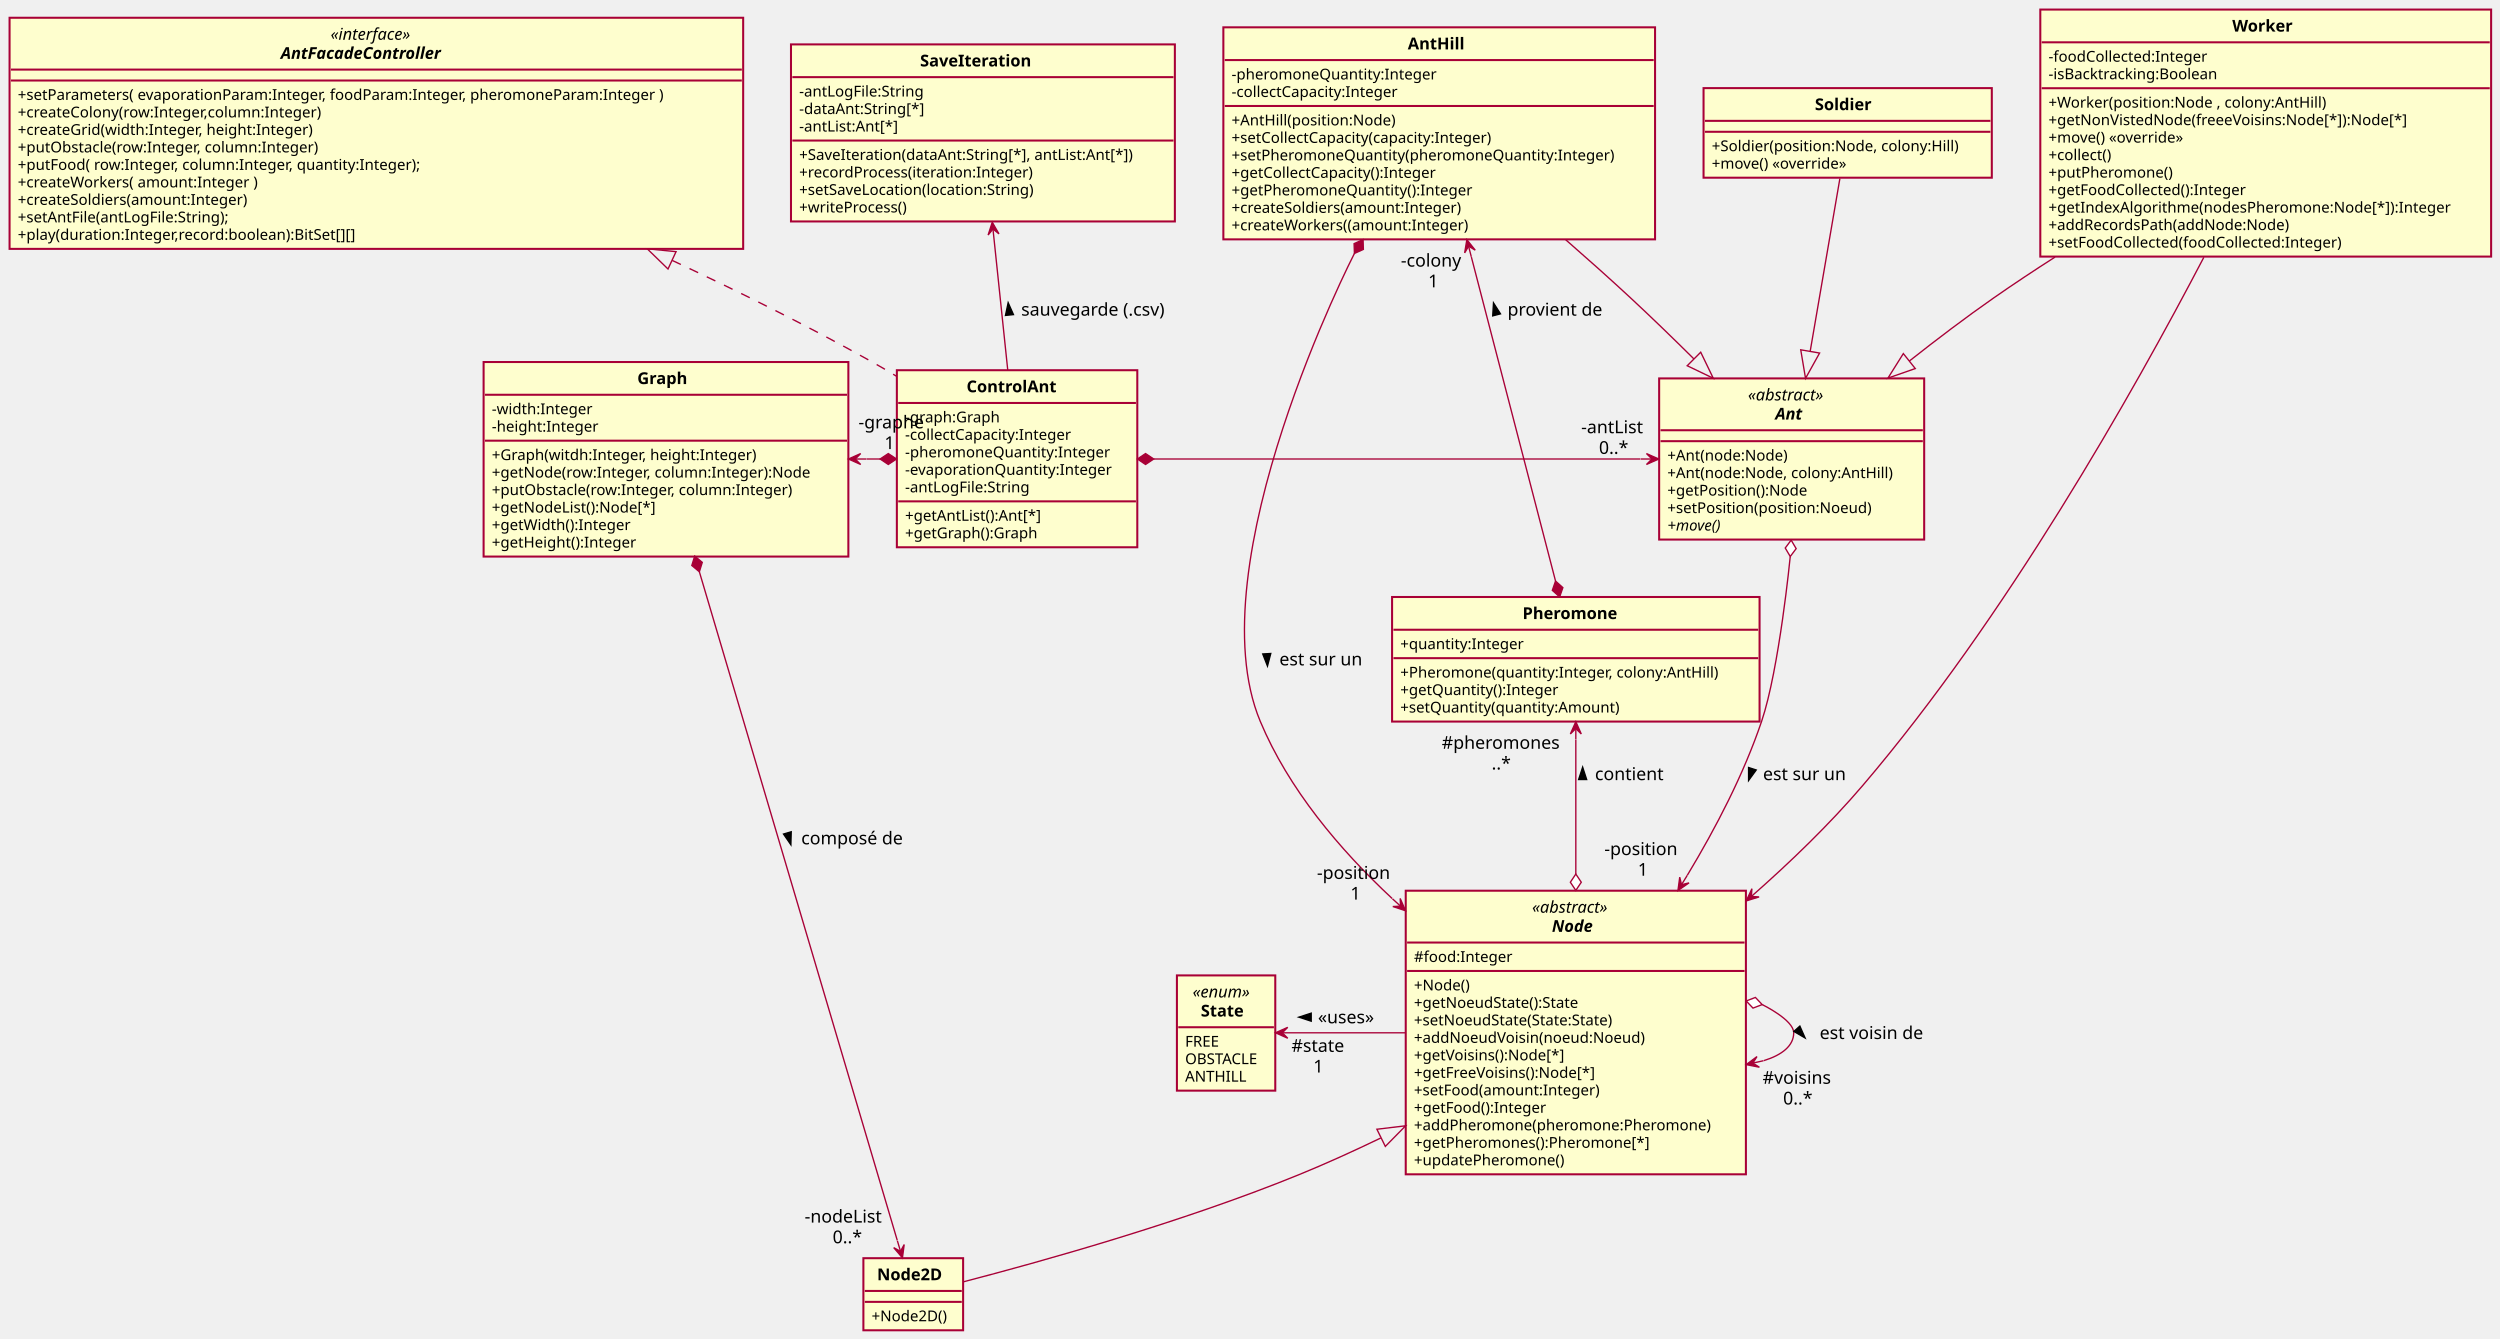
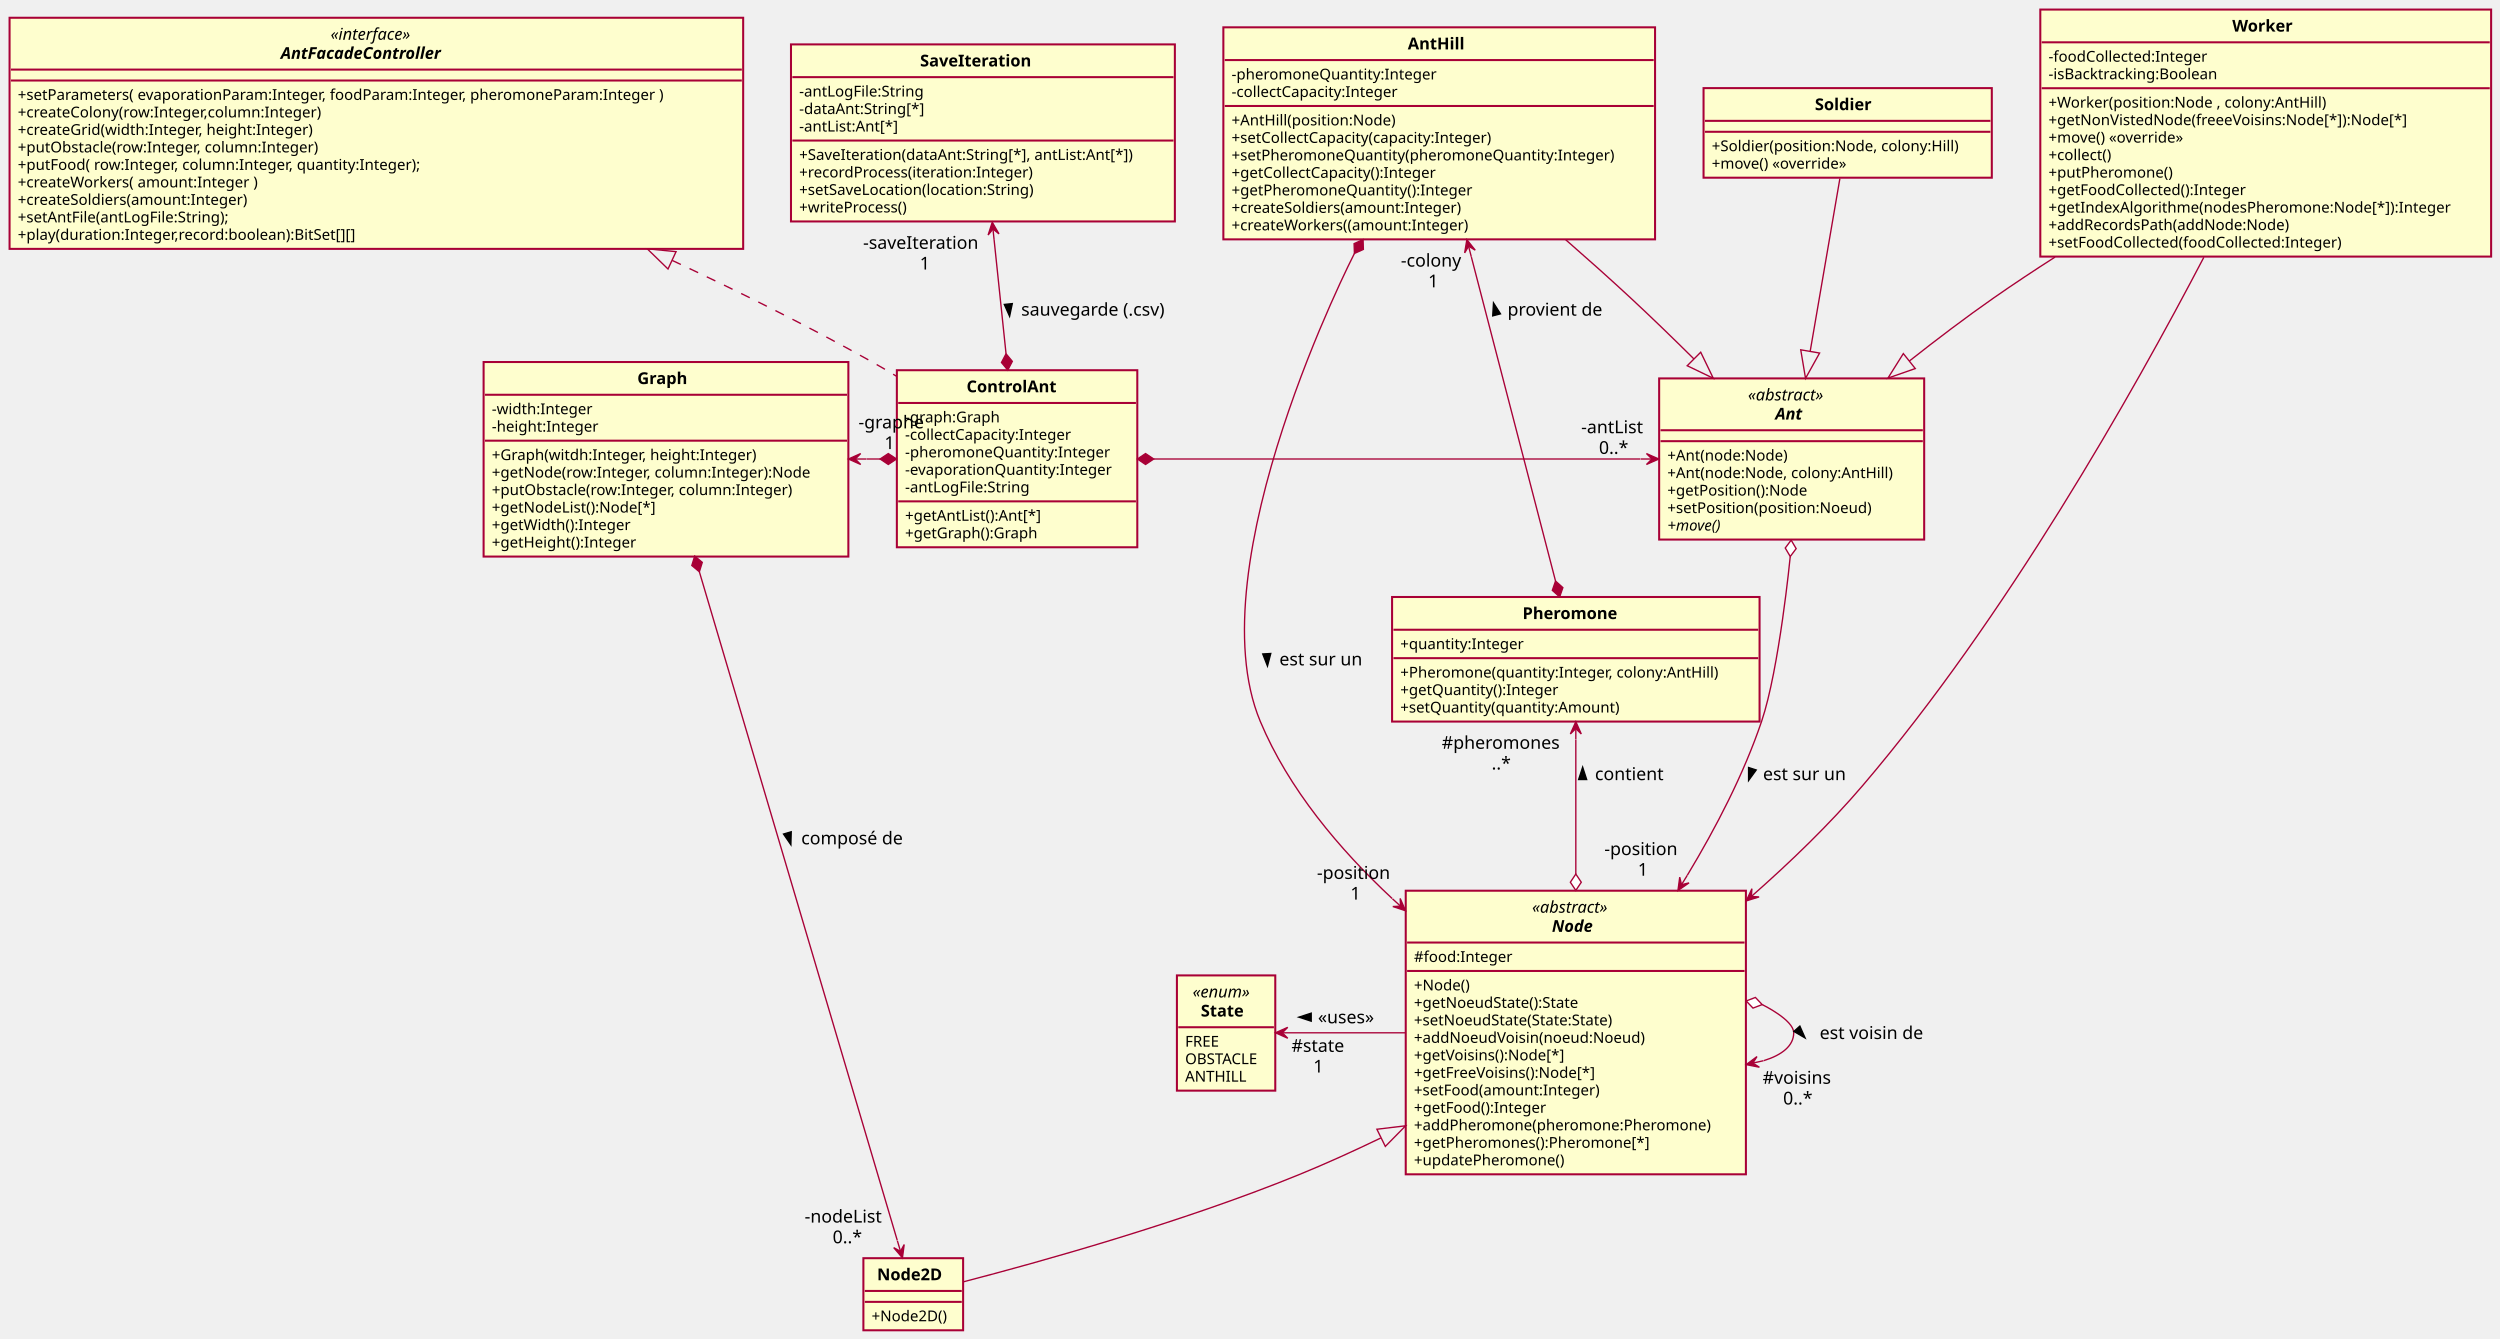
<svg xmlns="http://www.w3.org/2000/svg" contentScriptType="application/ecmascript" contentStyleType="text/css" height="980px" preserveAspectRatio="none" style="width:1830px;height:980px;" version="1.1" viewBox="0 0 1830 980" width="1830px" zoomAndPan="magnify">
  <defs />
  <g>
    <rect codeLine="12" fill="#FEFECE" height="169.18" id="AntFacadeController" style="stroke:#A80036;stroke-width:1.5;" width="537" x="7" y="13" />
    <text fill="#000000" font-family="sans-serif" font-size="12" font-style="italic" lengthAdjust="spacing" textLength="67" x="242" y="29.139">«interface»</text>
    <text fill="#000000" font-family="sans-serif" font-size="12" font-style="italic" font-weight="bold" lengthAdjust="spacing" textLength="140" x="205.5" y="43.107">AntFacadeController</text>
    <line style="stroke:#A80036;stroke-width:1.5;" x1="8" x2="543" y1="50.938" y2="50.938" />
    <line style="stroke:#A80036;stroke-width:1.5;" x1="8" x2="543" y1="58.938" y2="58.938" />
    <text fill="#000000" font-family="sans-serif" font-size="11" lengthAdjust="spacing" textLength="525" x="13" y="73.148">+setParameters( evaporationParam:Integer, foodParam:Integer, pheromoneParam:Integer )</text>
    <text fill="#000000" font-family="sans-serif" font-size="11" lengthAdjust="spacing" textLength="246" x="13" y="85.953">+createColony(row:Integer,column:Integer)</text>
    <text fill="#000000" font-family="sans-serif" font-size="11" lengthAdjust="spacing" textLength="238" x="13" y="98.757">+createGrid(width:Integer, height:Integer)</text>
    <text fill="#000000" font-family="sans-serif" font-size="11" lengthAdjust="spacing" textLength="242" x="13" y="111.562">+putObstacle(row:Integer, column:Integer)</text>
    <text fill="#000000" font-family="sans-serif" font-size="11" lengthAdjust="spacing" textLength="326" x="13" y="124.367">+putFood( row:Integer, column:Integer, quantity:Integer);</text>
    <text fill="#000000" font-family="sans-serif" font-size="11" lengthAdjust="spacing" textLength="195" x="13" y="137.171">+createWorkers( amount:Integer )</text>
    <text fill="#000000" font-family="sans-serif" font-size="11" lengthAdjust="spacing" textLength="185" x="13" y="149.976">+createSoldiers(amount:Integer)</text>
    <text fill="#000000" font-family="sans-serif" font-size="11" lengthAdjust="spacing" textLength="170" x="13" y="162.781">+setAntFile(antLogFile:String);</text>
    <text fill="#000000" font-family="sans-serif" font-size="11" lengthAdjust="spacing" textLength="275" x="13" y="175.585">+play(duration:Integer,record:boolean):BitSet[][]</text>
    <rect codeLine="25" fill="#FEFECE" height="207.594" id="Node" style="stroke:#A80036;stroke-width:1.5;" width="249" x="1029" y="652" />
    <text fill="#000000" font-family="sans-serif" font-size="12" font-style="italic" lengthAdjust="spacing" textLength="64" x="1121.5" y="668.139">«abstract»</text>
    <text fill="#000000" font-family="sans-serif" font-size="12" font-style="italic" font-weight="bold" lengthAdjust="spacing" textLength="35" x="1136" y="682.107">Node</text>
    <line style="stroke:#A80036;stroke-width:1.5;" x1="1030" x2="1277" y1="689.938" y2="689.938" />
    <text fill="#000000" font-family="sans-serif" font-size="11" lengthAdjust="spacing" textLength="78" x="1035" y="704.148">#food:Integer</text>
    <line style="stroke:#A80036;stroke-width:1.5;" x1="1030" x2="1277" y1="710.742" y2="710.742" />
    <text fill="#000000" font-family="sans-serif" font-size="11" lengthAdjust="spacing" textLength="46" x="1035" y="724.953">+Node()</text>
    <text fill="#000000" font-family="sans-serif" font-size="11" lengthAdjust="spacing" textLength="133" x="1035" y="737.757">+getNoeudState():State</text>
    <text fill="#000000" font-family="sans-serif" font-size="11" lengthAdjust="spacing" textLength="161" x="1035" y="750.562">+setNoeudState(State:State)</text>
    <text fill="#000000" font-family="sans-serif" font-size="11" lengthAdjust="spacing" textLength="183" x="1035" y="763.367">+addNoeudVoisin(noeud:Noeud)</text>
    <text fill="#000000" font-family="sans-serif" font-size="11" lengthAdjust="spacing" textLength="122" x="1035" y="776.171">+getVoisins():Node[*]</text>
    <text fill="#000000" font-family="sans-serif" font-size="11" lengthAdjust="spacing" textLength="147" x="1035" y="788.976">+getFreeVoisins():Node[*]</text>
    <text fill="#000000" font-family="sans-serif" font-size="11" lengthAdjust="spacing" textLength="148" x="1035" y="801.781">+setFood(amount:Integer)</text>
    <text fill="#000000" font-family="sans-serif" font-size="11" lengthAdjust="spacing" textLength="106" x="1035" y="814.585">+getFood():Integer</text>
    <text fill="#000000" font-family="sans-serif" font-size="11" lengthAdjust="spacing" textLength="237" x="1035" y="827.39">+addPheromone(pheromone:Pheromone)</text>
    <text fill="#000000" font-family="sans-serif" font-size="11" lengthAdjust="spacing" textLength="189" x="1035" y="840.195">+getPheromones():Pheromone[*]</text>
    <text fill="#000000" font-family="sans-serif" font-size="11" lengthAdjust="spacing" textLength="121" x="1035" y="853">+updatePheromone()</text>
    <rect codeLine="41" fill="#FEFECE" height="52.773" id="Node2D" style="stroke:#A80036;stroke-width:1.5;" width="73" x="632" y="921" />
    <text fill="#000000" font-family="sans-serif" font-size="12" font-weight="bold" lengthAdjust="spacing" textLength="53" x="642" y="937.139">Node2D</text>
    <line style="stroke:#A80036;stroke-width:1.5;" x1="633" x2="704" y1="944.969" y2="944.969" />
    <line style="stroke:#A80036;stroke-width:1.5;" x1="633" x2="704" y1="952.969" y2="952.969" />
    <text fill="#000000" font-family="sans-serif" font-size="11" lengthAdjust="spacing" textLength="61" x="638" y="967.179">+Node2D()</text>
    <rect codeLine="46" fill="#FEFECE" height="84.352" id="State" style="stroke:#A80036;stroke-width:1.5;" width="72" x="861.5" y="714" />
    <text fill="#000000" font-family="sans-serif" font-size="12" font-style="italic" lengthAdjust="spacing" textLength="49" x="873" y="730.139">«enum»</text>
    <text fill="#000000" font-family="sans-serif" font-size="12" font-weight="bold" lengthAdjust="spacing" textLength="37" x="879" y="744.107">State</text>
    <line style="stroke:#A80036;stroke-width:1.5;" x1="862.5" x2="932.5" y1="751.938" y2="751.938" />
    <text fill="#000000" font-family="sans-serif" font-size="11" lengthAdjust="spacing" textLength="28" x="867.5" y="766.148">FREE</text>
    <text fill="#000000" font-family="sans-serif" font-size="11" lengthAdjust="spacing" textLength="60" x="867.5" y="778.953">OBSTACLE</text>
    <text fill="#000000" font-family="sans-serif" font-size="11" lengthAdjust="spacing" textLength="46" x="867.5" y="791.757">ANTHILL</text>
    <rect codeLine="56" fill="#FEFECE" height="91.188" id="Pheromone" style="stroke:#A80036;stroke-width:1.5;" width="269" x="1019" y="437" />
    <text fill="#000000" font-family="sans-serif" font-size="12" font-weight="bold" lengthAdjust="spacing" textLength="78" x="1114.5" y="453.139">Pheromone</text>
    <line style="stroke:#A80036;stroke-width:1.5;" x1="1020" x2="1287" y1="460.969" y2="460.969" />
    <text fill="#000000" font-family="sans-serif" font-size="11" lengthAdjust="spacing" textLength="99" x="1025" y="475.179">+quantity:Integer</text>
    <line style="stroke:#A80036;stroke-width:1.5;" x1="1020" x2="1287" y1="481.773" y2="481.773" />
    <text fill="#000000" font-family="sans-serif" font-size="11" lengthAdjust="spacing" textLength="257" x="1025" y="495.984">+Pheromone(quantity:Integer, colony:AntHill)</text>
    <text fill="#000000" font-family="sans-serif" font-size="11" lengthAdjust="spacing" textLength="127" x="1025" y="508.789">+getQuantity():Integer</text>
    <text fill="#000000" font-family="sans-serif" font-size="11" lengthAdjust="spacing" textLength="176" x="1025" y="521.593">+setQuantity(quantity:Amount)</text>
    <rect codeLine="64" fill="#FEFECE" height="117.961" id="Ant" style="stroke:#A80036;stroke-width:1.5;" width="194" x="1214.5" y="277" />
    <text fill="#000000" font-family="sans-serif" font-size="12" font-style="italic" lengthAdjust="spacing" textLength="64" x="1279.5" y="293.139">«abstract»</text>
    <text fill="#000000" font-family="sans-serif" font-size="12" font-style="italic" font-weight="bold" lengthAdjust="spacing" textLength="24" x="1299.5" y="307.107">Ant</text>
    <line style="stroke:#A80036;stroke-width:1.5;" x1="1215.5" x2="1407.5" y1="314.938" y2="314.938" />
    <line style="stroke:#A80036;stroke-width:1.5;" x1="1215.5" x2="1407.5" y1="322.938" y2="322.938" />
    <text fill="#000000" font-family="sans-serif" font-size="11" lengthAdjust="spacing" textLength="97" x="1220.5" y="337.148">+Ant(node:Node)</text>
    <text fill="#000000" font-family="sans-serif" font-size="11" lengthAdjust="spacing" textLength="182" x="1220.5" y="349.953">+Ant(node:Node, colony:AntHill)</text>
    <text fill="#000000" font-family="sans-serif" font-size="11" lengthAdjust="spacing" textLength="112" x="1220.5" y="362.757">+getPosition():Node</text>
    <text fill="#000000" font-family="sans-serif" font-size="11" lengthAdjust="spacing" textLength="162" x="1220.5" y="375.562">+setPosition(position:Noeud)</text>
    <text fill="#000000" font-family="sans-serif" font-size="11" font-style="italic" lengthAdjust="spacing" textLength="49" x="1220.5" y="388.367">+move()</text>
    <rect codeLine="71" fill="#FEFECE" height="155.211" id="AntHill" style="stroke:#A80036;stroke-width:1.5;" width="316" x="895.5" y="20" />
    <text fill="#000000" font-family="sans-serif" font-size="12" font-weight="bold" lengthAdjust="spacing" textLength="46" x="1030.5" y="36.139">AntHill</text>
    <line style="stroke:#A80036;stroke-width:1.5;" x1="896.5" x2="1210.5" y1="43.969" y2="43.969" />
    <text fill="#000000" font-family="sans-serif" font-size="11" lengthAdjust="spacing" textLength="161" x="901.5" y="58.179">-pheromoneQuantity:Integer</text>
    <text fill="#000000" font-family="sans-serif" font-size="11" lengthAdjust="spacing" textLength="133" x="901.5" y="70.984">-collectCapacity:Integer</text>
    <line style="stroke:#A80036;stroke-width:1.5;" x1="896.5" x2="1210.5" y1="77.578" y2="77.578" />
    <text fill="#000000" font-family="sans-serif" font-size="11" lengthAdjust="spacing" textLength="130" x="901.5" y="91.789">+AntHill(position:Node)</text>
    <text fill="#000000" font-family="sans-serif" font-size="11" lengthAdjust="spacing" textLength="212" x="901.5" y="104.593">+setCollectCapacity(capacity:Integer)</text>
    <text fill="#000000" font-family="sans-serif" font-size="11" lengthAdjust="spacing" textLength="304" x="901.5" y="117.398">+setPheromoneQuantity(pheromoneQuantity:Integer)</text>
    <text fill="#000000" font-family="sans-serif" font-size="11" lengthAdjust="spacing" textLength="166" x="901.5" y="130.203">+getCollectCapacity():Integer</text>
    <text fill="#000000" font-family="sans-serif" font-size="11" lengthAdjust="spacing" textLength="192" x="901.5" y="143.007">+getPheromoneQuantity():Integer</text>
    <text fill="#000000" font-family="sans-serif" font-size="11" lengthAdjust="spacing" textLength="185" x="901.5" y="155.812">+createSoldiers(amount:Integer)</text>
    <text fill="#000000" font-family="sans-serif" font-size="11" lengthAdjust="spacing" textLength="191" x="901.5" y="168.617">+createWorkers((amount:Integer)</text>
    <rect codeLine="82" fill="#FEFECE" height="65.578" id="Soldier" style="stroke:#A80036;stroke-width:1.5;" width="211" x="1247" y="64.5" />
    <text fill="#000000" font-family="sans-serif" font-size="12" font-weight="bold" lengthAdjust="spacing" textLength="48" x="1328.5" y="80.639">Soldier</text>
    <line style="stroke:#A80036;stroke-width:1.5;" x1="1248" x2="1457" y1="88.469" y2="88.469" />
    <line style="stroke:#A80036;stroke-width:1.5;" x1="1248" x2="1457" y1="96.469" y2="96.469" />
    <text fill="#000000" font-family="sans-serif" font-size="11" lengthAdjust="spacing" textLength="199" x="1253" y="110.679">+Soldier(position:Node, colony:Hill)</text>
    <text fill="#000000" font-family="sans-serif" font-size="11" lengthAdjust="spacing" textLength="115" x="1253" y="123.484">+move() «override»</text>
    <rect codeLine="87" fill="#FEFECE" height="180.82" id="Worker" style="stroke:#A80036;stroke-width:1.5;" width="330" x="1493.5" y="7" />
    <text fill="#000000" font-family="sans-serif" font-size="12" font-weight="bold" lengthAdjust="spacing" textLength="49" x="1634" y="23.139">Worker</text>
    <line style="stroke:#A80036;stroke-width:1.5;" x1="1494.5" x2="1822.5" y1="30.969" y2="30.969" />
    <text fill="#000000" font-family="sans-serif" font-size="11" lengthAdjust="spacing" textLength="125" x="1499.5" y="45.179">-foodCollected:Integer</text>
    <text fill="#000000" font-family="sans-serif" font-size="11" lengthAdjust="spacing" textLength="135" x="1499.5" y="57.984">-isBacktracking:Boolean</text>
    <line style="stroke:#A80036;stroke-width:1.5;" x1="1494.5" x2="1822.5" y1="64.578" y2="64.578" />
    <text fill="#000000" font-family="sans-serif" font-size="11" lengthAdjust="spacing" textLength="224" x="1499.5" y="78.789">+Worker(position:Node , colony:AntHill)</text>
    <text fill="#000000" font-family="sans-serif" font-size="11" lengthAdjust="spacing" textLength="285" x="1499.5" y="91.593">+getNonVistedNode(freeeVoisins:Node[*]):Node[*]</text>
    <text fill="#000000" font-family="sans-serif" font-size="11" lengthAdjust="spacing" textLength="115" x="1499.5" y="104.398">+move() «override»</text>
    <text fill="#000000" font-family="sans-serif" font-size="11" lengthAdjust="spacing" textLength="53" x="1499.5" y="117.203">+collect()</text>
    <text fill="#000000" font-family="sans-serif" font-size="11" lengthAdjust="spacing" textLength="100" x="1499.5" y="130.007">+putPheromone()</text>
    <text fill="#000000" font-family="sans-serif" font-size="11" lengthAdjust="spacing" textLength="158" x="1499.5" y="142.812">+getFoodCollected():Integer</text>
    <text fill="#000000" font-family="sans-serif" font-size="11" lengthAdjust="spacing" textLength="318" x="1499.5" y="155.617">+getIndexAlgorithme(nodesPheromone:Node[*]):Integer</text>
    <text fill="#000000" font-family="sans-serif" font-size="11" lengthAdjust="spacing" textLength="192" x="1499.5" y="168.421">+addRecordsPath(addNode:Node)</text>
    <text fill="#000000" font-family="sans-serif" font-size="11" lengthAdjust="spacing" textLength="234" x="1499.5" y="181.226">+setFoodCollected(foodCollected:Integer)</text>
    <rect codeLine="102" fill="#FEFECE" height="129.602" id="ControlAnt" style="stroke:#A80036;stroke-width:1.5;" width="176" x="656.5" y="271" />
    <text fill="#000000" font-family="sans-serif" font-size="12" font-weight="bold" lengthAdjust="spacing" textLength="74" x="707.5" y="287.139">ControlAnt</text>
    <line style="stroke:#A80036;stroke-width:1.5;" x1="657.5" x2="831.5" y1="294.969" y2="294.969" />
    <text fill="#000000" font-family="sans-serif" font-size="11" lengthAdjust="spacing" textLength="76" x="662.5" y="309.179">-graph:Graph</text>
    <text fill="#000000" font-family="sans-serif" font-size="11" lengthAdjust="spacing" textLength="133" x="662.5" y="321.984">-collectCapacity:Integer</text>
    <text fill="#000000" font-family="sans-serif" font-size="11" lengthAdjust="spacing" textLength="161" x="662.5" y="334.789">-pheromoneQuantity:Integer</text>
    <text fill="#000000" font-family="sans-serif" font-size="11" lengthAdjust="spacing" textLength="164" x="662.5" y="347.593">-evaporationQuantity:Integer</text>
    <text fill="#000000" font-family="sans-serif" font-size="11" lengthAdjust="spacing" textLength="98" x="662.5" y="360.398">-antLogFile:String</text>
    <line style="stroke:#A80036;stroke-width:1.5;" x1="657.5" x2="831.5" y1="366.992" y2="366.992" />
    <text fill="#000000" font-family="sans-serif" font-size="11" lengthAdjust="spacing" textLength="110" x="662.5" y="381.203">+getAntList():Ant[*]</text>
    <text fill="#000000" font-family="sans-serif" font-size="11" lengthAdjust="spacing" textLength="109" x="662.5" y="394.007">+getGraph():Graph</text>
    <rect codeLine="112" fill="#FEFECE" height="129.602" id="SaveIteration" style="stroke:#A80036;stroke-width:1.5;" width="281" x="579" y="32.5" />
    <text fill="#000000" font-family="sans-serif" font-size="12" font-weight="bold" lengthAdjust="spacing" textLength="92" x="673.5" y="48.639">SaveIteration</text>
    <line style="stroke:#A80036;stroke-width:1.5;" x1="580" x2="859" y1="56.469" y2="56.469" />
    <text fill="#000000" font-family="sans-serif" font-size="11" lengthAdjust="spacing" textLength="98" x="585" y="70.679">-antLogFile:String</text>
    <text fill="#000000" font-family="sans-serif" font-size="11" lengthAdjust="spacing" textLength="99" x="585" y="83.484">-dataAnt:String[*]</text>
    <text fill="#000000" font-family="sans-serif" font-size="11" lengthAdjust="spacing" textLength="78" x="585" y="96.289">-antList:Ant[*]</text>
    <line style="stroke:#A80036;stroke-width:1.5;" x1="580" x2="859" y1="102.883" y2="102.883" />
    <text fill="#000000" font-family="sans-serif" font-size="11" lengthAdjust="spacing" textLength="269" x="585" y="117.093">+SaveIteration(dataAnt:String[*], antList:Ant[*])</text>
    <text fill="#000000" font-family="sans-serif" font-size="11" lengthAdjust="spacing" textLength="189" x="585" y="129.898">+recordProcess(iteration:Integer)</text>
    <text fill="#000000" font-family="sans-serif" font-size="11" lengthAdjust="spacing" textLength="190" x="585" y="142.703">+setSaveLocation(location:String)</text>
    <text fill="#000000" font-family="sans-serif" font-size="11" lengthAdjust="spacing" textLength="89" x="585" y="155.507">+writeProcess()</text>
    <rect codeLine="123" fill="#FEFECE" height="142.406" id="Graph" style="stroke:#A80036;stroke-width:1.5;" width="267" x="354" y="265" />
    <text fill="#000000" font-family="sans-serif" font-size="12" font-weight="bold" lengthAdjust="spacing" textLength="42" x="466.5" y="281.139">Graph</text>
    <line style="stroke:#A80036;stroke-width:1.5;" x1="355" x2="620" y1="288.969" y2="288.969" />
    <text fill="#000000" font-family="sans-serif" font-size="11" lengthAdjust="spacing" textLength="78" x="360" y="303.179">-width:Integer</text>
    <text fill="#000000" font-family="sans-serif" font-size="11" lengthAdjust="spacing" textLength="83" x="360" y="315.984">-height:Integer</text>
    <line style="stroke:#A80036;stroke-width:1.5;" x1="355" x2="620" y1="322.578" y2="322.578" />
    <text fill="#000000" font-family="sans-serif" font-size="11" lengthAdjust="spacing" textLength="213" x="360" y="336.789">+Graph(witdh:Integer, height:Integer)</text>
    <text fill="#000000" font-family="sans-serif" font-size="11" lengthAdjust="spacing" textLength="255" x="360" y="349.593">+getNode(row:Integer, column:Integer):Node</text>
    <text fill="#000000" font-family="sans-serif" font-size="11" lengthAdjust="spacing" textLength="242" x="360" y="362.398">+putObstacle(row:Integer, column:Integer)</text>
    <text fill="#000000" font-family="sans-serif" font-size="11" lengthAdjust="spacing" textLength="130" x="360" y="375.203">+getNodeList():Node[*]</text>
    <text fill="#000000" font-family="sans-serif" font-size="11" lengthAdjust="spacing" textLength="111" x="360" y="388.007">+getWidth():Integer</text>
    <text fill="#000000" font-family="sans-serif" font-size="11" lengthAdjust="spacing" textLength="115" x="360" y="400.812">+getHeight():Integer</text>
    <path d="M1010.746,833.002 C990.763,842.64 970.292,851.93 950.5,860 C864.822,894.934 759.771,924.105 705.26,938.273 " fill="none" id="Node-backto-Node2D" style="stroke:#A80036;stroke-width:1.0;" />
    <polygon fill="none" points="1007.889,826.607,1028.927,824.079,1014.057,839.175,1007.889,826.607" style="stroke:#A80036;stroke-width:1.0;" />
    <path d="M492.045,190.619 C540.949,213.514 592.104,238.972 638.5,265 C644.392,268.305 650.384,271.831 656.37,275.477 " fill="none" id="AntFacadeController-backto-ControlAnt" style="stroke:#A80036;stroke-width:1.0;stroke-dasharray:7.0,7.0;" />
    <polygon fill="none" points="488.976,196.912,473.785,182.139,494.873,184.214,488.976,196.912" style="stroke:#A80036;stroke-width:1.0;" />
-     <path codeLine="136" d="M726.875,167.852 C730.293,200.463 734.33,238.975 737.677,270.908 " fill="none" id="SaveIteration-backto-ControlAnt" style="stroke:#A80036;stroke-width:1.0;" />
+     <path codeLine="136" d="M727.687,175.604 C730.453,201.988 736.426,258.973 736.426,258.973 " fill="none" id="SaveIteration-ControlAnt" style="stroke:#A80036;stroke-width:1.0;" />
+     <polygon fill="#A80036" points="737.677,270.908,741.03,264.523,736.426,258.973,733.073,265.357,737.677,270.908" style="stroke:#A80036;stroke-width:1.0;" />
    <polygon fill="#A80036" points="726.331,162.671,723.292,172.039,726.853,167.644,731.248,171.205,726.331,162.671" style="stroke:#A80036;stroke-width:1.0;" />
-     <polygon fill="#000000" points="737.979,221.594,735.999,230.896,741.845,230.283,737.979,221.594" style="stroke:#000000;stroke-width:1.0;" />
+     <line style="stroke:#A80036;stroke-width:1.0;" x1="726.853" x2="727.687" y1="167.644" y2="175.6" />
+     <polygon fill="#000000" points="739.021,231.539,741.001,222.237,735.155,222.85,739.021,231.539" style="stroke:#000000;stroke-width:1.0;" />
    <text fill="#000000" font-family="sans-serif" font-size="13" lengthAdjust="spacing" textLength="116" x="747.5" y="231.067">sauvegarde (.csv)</text>
+     <text fill="#000000" font-family="sans-serif" font-size="13" lengthAdjust="spacing" textLength="91" x="631.767" y="182.16">-saveIteration</text>
+     <text fill="#000000" font-family="sans-serif" font-size="13" lengthAdjust="spacing" textLength="8" x="673.267" y="197.292">1</text>
    <path codeLine="138" d="M1346.799,130.662 C1341.196,163.258 1332.433,214.23 1325.041,257.232 " fill="none" id="Soldier-to-Ant" style="stroke:#A80036;stroke-width:1.0;" />
    <polygon fill="none" points="1331.937,258.434,1321.65,276.959,1318.139,256.062,1331.937,258.434" style="stroke:#A80036;stroke-width:1.0;" />
    <path codeLine="139" d="M1504.312,188.146 C1488.998,197.957 1473.83,208.011 1459.5,218 C1438.973,232.31 1417.564,248.546 1397.613,264.297 " fill="none" id="Worker-to-Ant" style="stroke:#A80036;stroke-width:1.0;" />
    <polygon fill="none" points="1401.969,269.777,1381.97,276.779,1393.237,258.834,1401.969,269.777" style="stroke:#A80036;stroke-width:1.0;" />
    <path codeLine="140" d="M1145.863,175.287 C1161.929,189.301 1178.338,203.93 1193.5,218 C1208.789,232.187 1224.811,247.727 1239.944,262.737 " fill="none" id="AntHill-to-Ant" style="stroke:#A80036;stroke-width:1.0;" />
    <polygon fill="none" points="1244.924,257.817,1254.128,276.903,1235.031,267.723,1244.924,257.817" style="stroke:#A80036;stroke-width:1.0;" />
    <path codeLine="142" d="M1613.212,188.339 C1560.806,288.697 1468.182,452.324 1363.5,575 C1339.281,603.383 1310.473,631.173 1282.077,656.127 " fill="none" id="Worker-to-Node" style="stroke:#A80036;stroke-width:1.0;" />
    <polygon fill="#A80036" points="1278.255,659.47,1287.663,656.554,1282.018,656.178,1282.395,650.534,1278.255,659.47" style="stroke:#A80036;stroke-width:1.0;" />
    <path codeLine="144" d="M634.224,336 C637.204,336 644.231,336 644.231,336 " fill="none" id="Graph-ControlAnt" style="stroke:#A80036;stroke-width:1.0;" />
    <polygon fill="#A80036" points="656.231,336,650.231,332,644.231,336,650.231,340,656.231,336" style="stroke:#A80036;stroke-width:1.0;" />
    <polygon fill="#A80036" points="621.019,336,630.019,340,626.019,336,630.019,332,621.019,336" style="stroke:#A80036;stroke-width:1.0;" />
    <line style="stroke:#A80036;stroke-width:1.0;" x1="626.019" x2="634.02" y1="336" y2="336" />
    <text fill="#000000" font-family="sans-serif" font-size="13" lengthAdjust="spacing" textLength="50" x="628.397" y="313.569">-graphe</text>
    <text fill="#000000" font-family="sans-serif" font-size="13" lengthAdjust="spacing" textLength="8" x="647.397" y="328.702">1</text>
    <path codeLine="145" d="M844.54,336 C844.54,336 1082.456,336 1200.892,336 " fill="none" id="ControlAnt-Ant" style="stroke:#A80036;stroke-width:1.0;" />
    <polygon fill="#A80036" points="1214.211,336,1205.211,332,1209.211,336,1205.211,340,1214.211,336" style="stroke:#A80036;stroke-width:1.0;" />
    <line style="stroke:#A80036;stroke-width:1.0;" x1="1209.211" x2="1201.211" y1="336" y2="336" />
    <polygon fill="#A80036" points="832.54,336,838.54,340,844.54,336,838.54,332,832.54,336" style="stroke:#A80036;stroke-width:1.0;" />
    <text fill="#000000" font-family="sans-serif" font-size="13" lengthAdjust="spacing" textLength="49" x="1157.409" y="317.116">-antList</text>
    <text fill="#000000" font-family="sans-serif" font-size="13" lengthAdjust="spacing" textLength="23" x="1170.409" y="332.248">0..*</text>
    <path codeLine="148" d="M511.935,418.55 C511.935,418.55 627.77,809.896 656.809,908.003 " fill="none" id="Graph-Node2D" style="stroke:#A80036;stroke-width:1.0;" />
    <polygon fill="#A80036" points="660.587,920.766,661.868,911.001,659.168,915.971,654.197,913.271,660.587,920.766" style="stroke:#A80036;stroke-width:1.0;" />
    <line style="stroke:#A80036;stroke-width:1.0;" x1="659.168" x2="656.897" y1="915.971" y2="908.301" />
    <polygon fill="#A80036" points="508.529,407.044,506.396,413.932,511.935,418.55,514.067,411.661,508.529,407.044" style="stroke:#A80036;stroke-width:1.0;" />
    <polygon fill="#000000" points="578.919,618.361,579.17,608.854,573.534,610.522,578.919,618.361" style="stroke:#000000;stroke-width:1.0;" />
    <text fill="#000000" font-family="sans-serif" font-size="13" lengthAdjust="spacing" textLength="79" x="586.5" y="618.067">composé de</text>
    <text fill="#000000" font-family="sans-serif" font-size="13" lengthAdjust="spacing" textLength="60" x="588.979" y="894.924">-nodeList</text>
    <text fill="#000000" font-family="sans-serif" font-size="13" lengthAdjust="spacing" textLength="23" x="609.479" y="910.057">0..*</text>
    <path codeLine="152" d="M1310.461,407.356 C1310.461,407.356 1302.418,489.784 1289.5,528 C1276.415,566.71 1256.083,605.953 1235.092,640.717 " fill="none" id="Ant-Node" style="stroke:#A80036;stroke-width:1.0;" />
    <polygon fill="#A80036" points="1228.262,651.84,1236.38,646.264,1230.878,647.579,1229.562,642.078,1228.262,651.84" style="stroke:#A80036;stroke-width:1.0;" />
    <line style="stroke:#A80036;stroke-width:1.0;" x1="1230.878" x2="1235.064" y1="647.579" y2="640.762" />
    <polygon fill="#FFFFFF" points="1311.122,395.375,1306.798,401.145,1310.461,407.356,1314.786,401.586,1311.122,395.375" style="stroke:#A80036;stroke-width:1.0;" />
    <polygon fill="#000000" points="1279.963,571.324,1285.54,563.62,1279.947,561.814,1279.963,571.324" style="stroke:#000000;stroke-width:1.0;" />
    <text fill="#000000" font-family="sans-serif" font-size="13" lengthAdjust="spacing" textLength="64" x="1290.5" y="571.067">est sur un</text>
    <text fill="#000000" font-family="sans-serif" font-size="13" lengthAdjust="spacing" textLength="57" x="1174.37" y="625.924">-position</text>
    <text fill="#000000" font-family="sans-serif" font-size="13" lengthAdjust="spacing" textLength="8" x="1198.87" y="641.056">1</text>
    <path codeLine="153" d="M991.427,185.538 C991.427,185.538 874.532,413.257 922.5,528 C943.187,577.485 980.425,621.691 1019.046,657.703 " fill="none" id="AntHill-Node" style="stroke:#A80036;stroke-width:1.0;" />
    <polygon fill="#A80036" points="1028.886,666.68,1024.933,657.659,1025.192,663.31,1019.541,663.569,1028.886,666.68" style="stroke:#A80036;stroke-width:1.0;" />
    <line style="stroke:#A80036;stroke-width:1.0;" x1="1025.192" x2="1019.282" y1="663.31" y2="657.918" />
    <polygon fill="#A80036" points="997.764,175.348,991.199,178.33,991.427,185.538,997.992,182.555,997.764,175.348" style="stroke:#A80036;stroke-width:1.0;" />
    <polygon fill="#000000" points="927.792,487.558,930.198,478.357,924.33,478.7,927.792,487.558" style="stroke:#000000;stroke-width:1.0;" />
    <text fill="#000000" font-family="sans-serif" font-size="13" lengthAdjust="spacing" textLength="64" x="936.5" y="487.067">est sur un</text>
    <text fill="#000000" font-family="sans-serif" font-size="13" lengthAdjust="spacing" textLength="57" x="963.991" y="643.386">-position</text>
    <text fill="#000000" font-family="sans-serif" font-size="13" lengthAdjust="spacing" textLength="8" x="988.491" y="658.518">1</text>
    <path codeLine="154" d="M1289.921,735.354 C1289.921,735.354 1313,746.537 1313,756 C1313,765.463 1304.515,772.253 1291.14,776.37 " fill="none" id="Node-Node" style="stroke:#A80036;stroke-width:1.0;" />
    <polygon fill="#A80036" points="1278.218,779.3,1287.879,781.211,1283.094,778.194,1286.11,773.409,1278.218,779.3" style="stroke:#A80036;stroke-width:1.0;" />
    <line style="stroke:#A80036;stroke-width:1.0;" x1="1283.094" x2="1290.896" y1="778.194" y2="776.425" />
    <polygon fill="#FFFFFF" points="1278.218,732.7,1283.185,737.928,1289.921,735.354,1284.954,730.126,1278.218,732.7" style="stroke:#A80036;stroke-width:1.0;" />
    <polygon fill="#000000" points="1321.334,759.793,1317.493,751.092,1313.113,755.011,1321.334,759.793" style="stroke:#000000;stroke-width:1.0;" />
    <text fill="#000000" font-family="sans-serif" font-size="13" lengthAdjust="spacing" textLength="83" x="1332" y="760.567">est voisin de</text>
    <text fill="#000000" font-family="sans-serif" font-size="13" lengthAdjust="spacing" textLength="57" x="1290.221" y="793.359">#voisins</text>
    <text fill="#000000" font-family="sans-serif" font-size="13" lengthAdjust="spacing" textLength="23" x="1305.221" y="808.492">0..*</text>
    <path codeLine="156" d="M938.776,756 C963.457,756 996.258,756 1028.777,756 " fill="none" id="State-backto-Node" style="stroke:#A80036;stroke-width:1.0;" />
    <polygon fill="#A80036" points="933.636,756,942.636,760,938.636,756,942.636,752,933.636,756" style="stroke:#A80036;stroke-width:1.0;" />
    <polygon fill="#000000" points="950.75,744.566,959.795,747.505,959.795,741.628,950.75,744.566" style="stroke:#000000;stroke-width:1.0;" />
    <text fill="#000000" font-family="sans-serif" font-size="13" lengthAdjust="spacing" textLength="46" x="964.75" y="749.067">«uses»</text>
    <text fill="#000000" font-family="sans-serif" font-size="13" lengthAdjust="spacing" textLength="44" x="945.341" y="769.983">#state</text>
    <text fill="#000000" font-family="sans-serif" font-size="13" lengthAdjust="spacing" textLength="8" x="961.341" y="785.116">1</text>
    <path codeLine="159" d="M1077.047,188.158 C1096,261.127 1138.651,425.331 1138.651,425.331 " fill="none" id="AntHill-Pheromone" style="stroke:#A80036;stroke-width:1.0;" />
    <polygon fill="#A80036" points="1141.668,436.945,1144.031,430.132,1138.651,425.331,1136.288,432.144,1141.668,436.945" style="stroke:#A80036;stroke-width:1.0;" />
    <polygon fill="#A80036" points="1073.736,175.411,1072.128,185.127,1074.994,180.25,1079.871,183.116,1073.736,175.411" style="stroke:#A80036;stroke-width:1.0;" />
    <line style="stroke:#A80036;stroke-width:1.0;" x1="1074.994" x2="1077.005" y1="180.25" y2="187.993" />
    <polygon fill="#000000" points="1093.243,221.727,1092.672,231.22,1098.361,229.743,1093.243,221.727" style="stroke:#000000;stroke-width:1.0;" />
    <text fill="#000000" font-family="sans-serif" font-size="13" lengthAdjust="spacing" textLength="74" x="1103.5" y="231.067">provient de</text>
    <text fill="#000000" font-family="sans-serif" font-size="13" lengthAdjust="spacing" textLength="48" x="1025.425" y="195.174">-colony</text>
    <text fill="#000000" font-family="sans-serif" font-size="13" lengthAdjust="spacing" textLength="8" x="1045.425" y="210.307">1</text>
    <path codeLine="160" d="M1153.5,541.505 C1153.5,569.91 1153.5,639.791 1153.5,639.791 " fill="none" id="Pheromone-Node" style="stroke:#A80036;stroke-width:1.0;" />
    <polygon fill="#FFFFFF" points="1153.5,651.791,1157.5,645.791,1153.5,639.791,1149.5,645.791,1153.5,651.791" style="stroke:#A80036;stroke-width:1.0;" />
    <polygon fill="#A80036" points="1153.5,528.278,1149.5,537.278,1153.5,533.278,1157.5,537.278,1153.5,528.278" style="stroke:#A80036;stroke-width:1.0;" />
    <line style="stroke:#A80036;stroke-width:1.0;" x1="1153.5" x2="1153.5" y1="533.278" y2="541.278" />
    <polygon fill="#000000" points="1158.5,561.566,1155.561,570.611,1161.439,570.611,1158.5,561.566" style="stroke:#000000;stroke-width:1.0;" />
    <text fill="#000000" font-family="sans-serif" font-size="13" lengthAdjust="spacing" textLength="53" x="1167.5" y="571.067">contient</text>
    <text fill="#000000" font-family="sans-serif" font-size="13" lengthAdjust="spacing" textLength="92" x="1055.35" y="548.137">#pheromones</text>
    <text fill="#000000" font-family="sans-serif" font-size="13" lengthAdjust="spacing" textLength="15" x="1091.85" y="563.27">..*</text>
  </g>
</svg>
